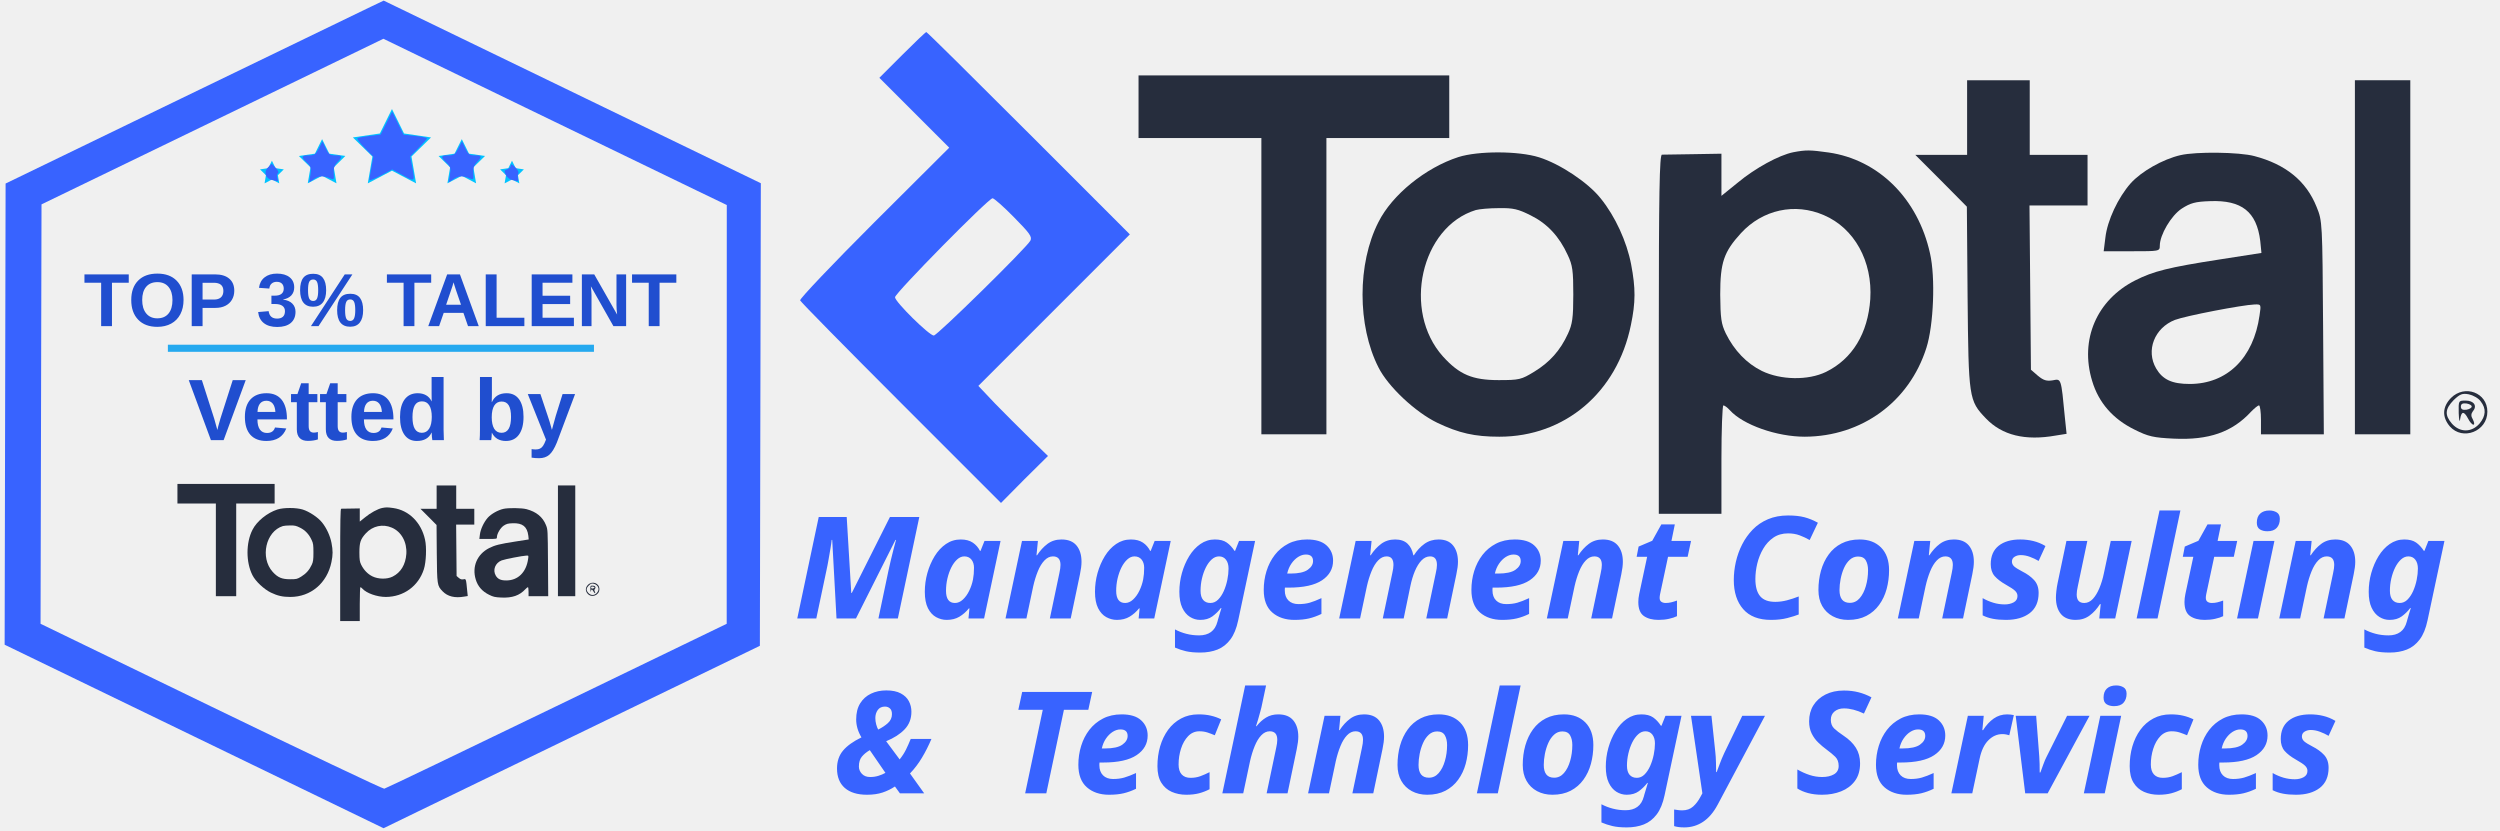
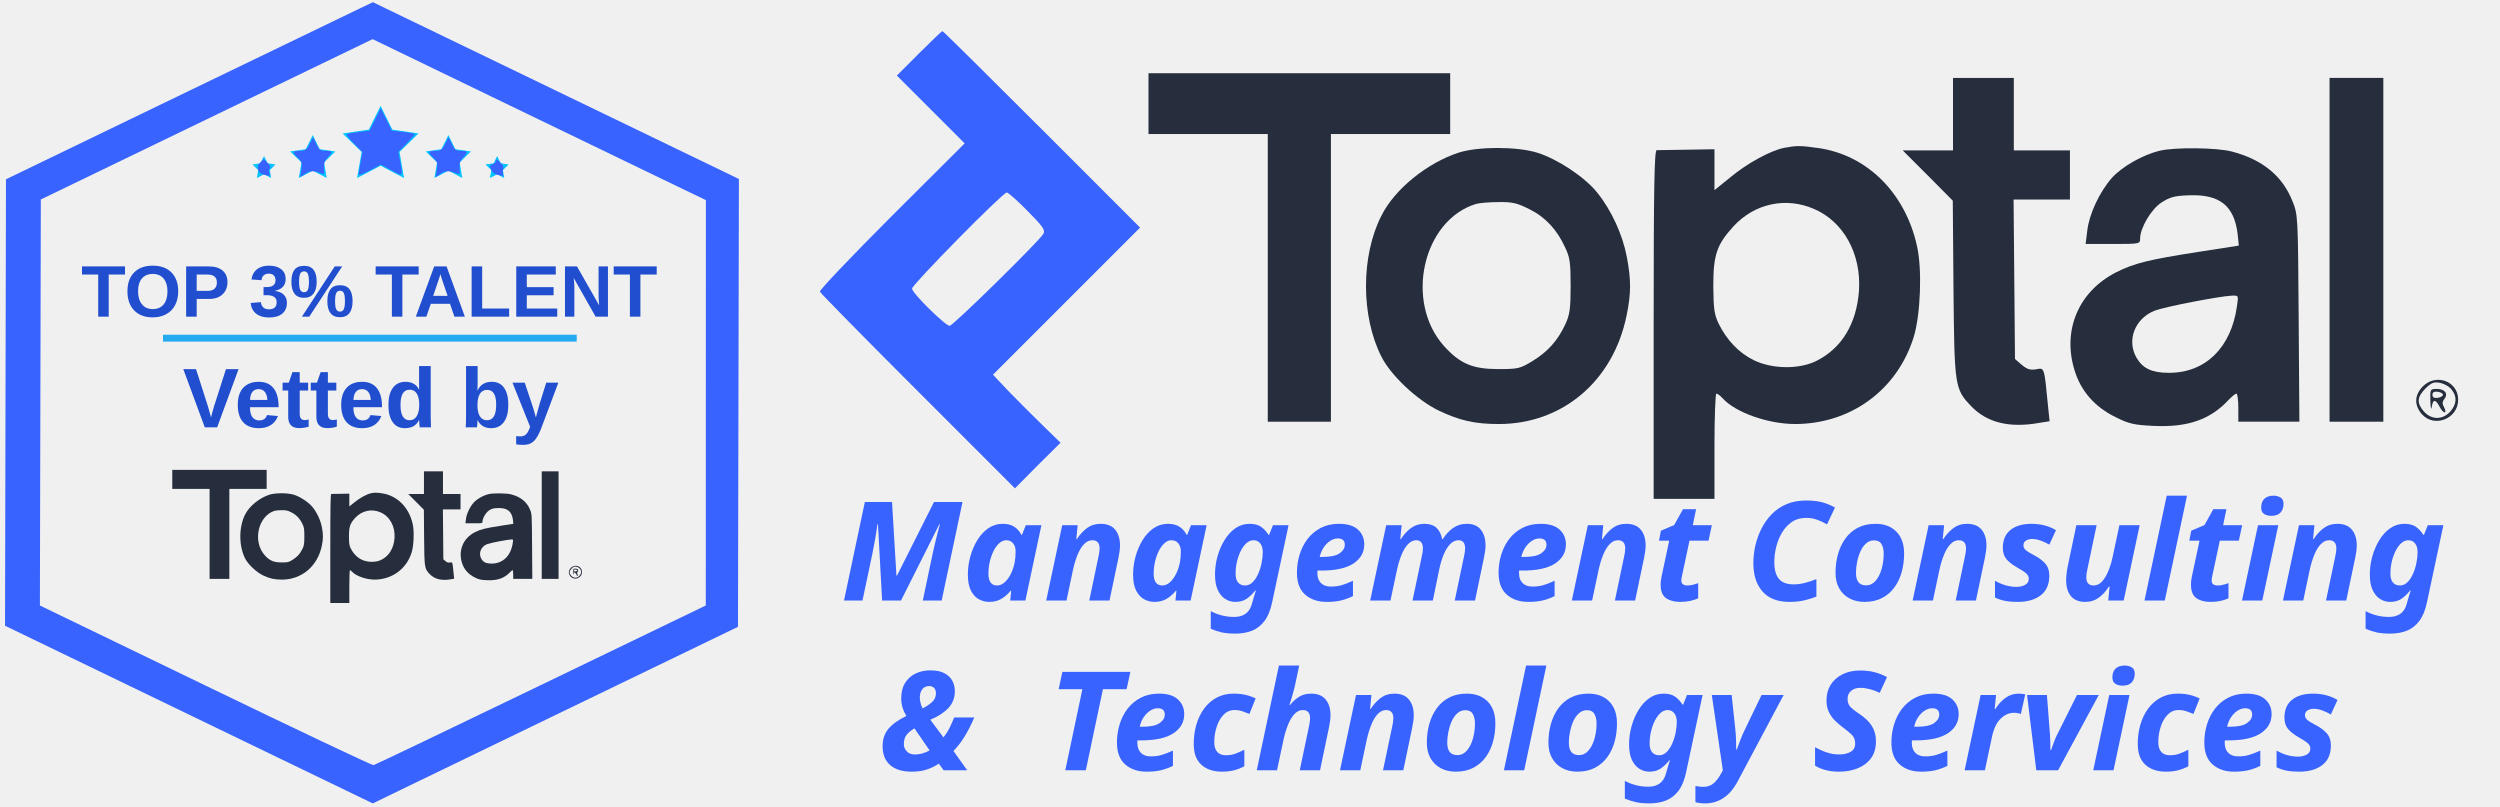
- <svg xmlns="http://www.w3.org/2000/svg" xmlns:xlink="http://www.w3.org/1999/xlink" width="903" height="300" viewBox="0 0 903 300" fill="none" version="1.1" id="svg5">
+ <svg xmlns="http://www.w3.org/2000/svg" xmlns:xlink="http://www.w3.org/1999/xlink" width="930" height="300" viewBox="0 0 930 300" fill="none" version="1.1" id="svg5">
  <defs id="defs12" />
-   <path d="m 325.89,19.845 -8.265,8.265 12.615,12.615 12.615,12.615 -27.144,27.057 c -14.877,14.877 -26.883,27.492 -26.709,28.101 0.174,0.522 16.617,17.226 36.453,37.062 l 36.105,36.105 8.439,-8.526 8.526,-8.439 -6.525,-6.351 c -3.567,-3.48 -9.222,-9.135 -12.615,-12.615 L 353.382,139.383 380.7,112.065 408.105,84.66 371.565,48.12 C 351.468,28.023 334.851,11.58 334.59,11.58 c -0.261,0 -4.176,3.741 -8.7,8.265 z m 40.368,58.638 c 5.742,5.829 6.612,7.047 5.916,8.439 -1.479,2.697 -33.669,34.278 -34.887,34.278 -1.653,0 -14.007,-12.18 -14.007,-13.833 0,-1.479 33.756,-35.757 35.235,-35.757 0.522,0 4.002,3.045 7.743,6.873 z" fill="#3863ff" id="path4" style="fill:#3863ff;fill-opacity:1;stroke-width:0.087" />
-   <g id="g2" transform="translate(0,-52)">
-     <path d="m 885.303,195.733 c -3.132,3.219 -3.306,6.873 -0.435,10.266 4.611,5.307 13.572,1.827 13.572,-5.307 0,-6.873 -8.178,-9.918 -13.137,-4.959 z m 10.701,1.218 c 2.088,2.61 1.914,5.307 -0.435,8.091 -2.871,3.219 -7.047,3.219 -9.918,0 -2.697,-3.132 -2.523,-5.307 0.609,-8.526 2.262,-2.175 3.132,-2.523 5.481,-2.088 1.566,0.348 3.48,1.392 4.263,2.523 z" id="path11" style="fill:#262d3d;stroke-width:0.087" />
-     <path d="m 411.24,90.55 v 11.31 h 22.185 22.185 v 53.505 53.505 H 467.355 479.1 V 155.365 101.86 h 22.185 22.185 V 90.55 79.24 H 467.355 411.24 Z" id="path5" style="fill:#262d3d;stroke-width:0.087" />
-     <path d="m 710.52,94.465 v 13.485 h -9.309 -9.396 l 9.309,9.309 9.309,9.396 0.261,32.625 c 0.348,36.54 0.435,37.41 6.612,43.848 5.829,6.09 14.181,8.178 25.317,6.177 l 3.828,-0.609 -0.609,-5.829 c -1.392,-14.529 -1.305,-14.094 -4.437,-13.485 -2.175,0.348 -3.306,0 -5.307,-1.653 l -2.523,-2.175 -0.261,-29.667 -0.261,-29.667 h 10.527 10.44 v -9.135 -9.135 H 743.58 733.14 V 94.465 80.98 h -11.31 -11.31 z" id="path6" style="fill:#262d3d;stroke-width:0.087" />
-     <path d="M 850.59,144.925 V 208.87 H 860.595 870.6 V 144.925 80.98 H 860.595 850.59 Z" id="path7" style="fill:#262d3d;stroke-width:0.087" />
-     <path d="m 647.706,106.993 c -5.133,1.044 -13.746,5.742 -20.01,10.962 l -5.916,4.785 v -7.569 -7.656 l -10.266,0.174 c -5.568,0.087 -10.701,0.174 -11.223,0.174 -0.87,0.087 -1.131,13.659 -1.131,64.902 v 64.815 h 11.31 11.31 v -19.575 c 0,-10.788 0.348,-19.575 0.696,-19.575 0.435,0 1.479,0.783 2.349,1.74 4.785,5.307 16.965,9.57 27.057,9.57 20.619,-0.087 37.758,-12.615 43.935,-32.103 2.61,-8.178 3.306,-25.404 1.305,-34.104 -4.35,-19.749 -18.531,-33.843 -36.627,-36.453 -6.786,-0.957 -8.178,-0.957 -12.789,-0.087 z m 11.049,22.707 c 11.049,4.698 17.661,16.704 16.791,30.363 -0.87,12.354 -6.438,21.576 -16.008,26.274 -6.438,3.132 -16.356,2.958 -23.142,-0.348 -5.481,-2.697 -10.005,-7.395 -13.05,-13.572 -1.653,-3.48 -1.914,-5.394 -2.001,-14.007 0,-11.658 1.305,-15.399 7.482,-22.185 7.83,-8.526 19.488,-11.049 29.928,-6.525 z" id="path8" style="fill:#262d3d;stroke-width:0.087" />
-     <path d="m 526.776,108.733 c -11.832,3.828 -23.925,13.572 -28.884,23.49 -7.656,14.964 -7.656,37.41 0,52.461 3.48,6.96 13.311,16.182 21.228,20.01 7.83,3.741 13.485,5.046 22.446,5.046 23.664,0 42.543,-16.008 47.502,-40.281 1.74,-8.265 1.74,-13.398 0.087,-22.011 -1.566,-8.178 -5.742,-17.313 -10.962,-23.751 -4.611,-5.829 -14.79,-12.528 -22.272,-14.877 -7.482,-2.349 -22.011,-2.349 -29.145,-0.087 z m 26.1,21.054 c 6.003,2.958 10.353,7.656 13.398,14.355 1.74,3.654 2.001,5.655 2.001,14.268 0,8.439 -0.348,10.701 -1.914,14.094 -2.784,6.09 -6.612,10.353 -12.18,13.746 -4.698,2.871 -5.394,3.045 -12.876,3.045 -9.483,0 -14.181,-2.001 -20.097,-8.526 -14.79,-16.443 -8.004,-46.806 11.832,-52.896 1.218,-0.348 4.959,-0.696 8.352,-0.696 5.22,-0.087 6.96,0.348 11.484,2.61 z" id="path9" style="fill:#262d3d;stroke-width:0.087" />
-     <path d="m 787.602,108.037 c -6.438,1.479 -14.181,5.916 -18.009,10.179 -4.524,5.133 -8.439,13.398 -9.135,19.662 l -0.609,4.872 h 10.179 c 9.918,0 10.092,0 10.092,-2.001 0,-3.915 4.089,-10.875 7.917,-13.398 3.132,-2.001 4.785,-2.523 10.266,-2.697 11.397,-0.435 16.791,3.828 18.096,14.355 l 0.435,4.35 -15.051,2.349 c -18.531,2.871 -24.012,4.263 -30.537,7.569 -13.92,7.047 -20.097,21.402 -15.573,36.279 2.349,7.917 7.569,13.833 15.399,17.661 4.872,2.436 6.786,2.871 14.094,3.219 12.615,0.609 21.141,-2.349 27.927,-9.744 1.218,-1.218 2.436,-2.262 2.871,-2.262 0.348,0 0.696,2.349 0.696,5.22 v 5.22 h 11.31 11.397 l -0.261,-38.541 c -0.261,-38.193 -0.261,-38.454 -2.349,-43.587 -3.741,-9.396 -11.223,-15.399 -22.446,-18.357 -5.481,-1.479 -21.141,-1.653 -26.709,-0.348 z m 28.536,57.942 c -2.175,15.399 -11.745,24.708 -25.23,24.708 -6.351,0 -9.744,-1.566 -12.093,-5.568 -3.828,-6.525 -0.609,-14.703 6.786,-17.574 3.915,-1.479 24.273,-5.394 28.71,-5.568 2.436,-0.087 2.436,-0.087 1.827,4.002 z" id="path10" style="fill:#262d3d;stroke-width:0.087" />
-     <path d="m 888.087,201.214 c 0.087,2.523 0.348,3.567 0.522,2.175 0.435,-2.958 1.392,-2.958 2.871,-0.174 0.609,1.218 1.479,2.175 1.914,2.175 0.435,0 0.348,-0.783 -0.174,-1.827 -0.783,-1.305 -0.696,-2.088 0,-3.045 1.653,-1.914 0.348,-3.828 -2.61,-3.828 -2.61,0 -2.61,0 -2.523,4.524 z m 4.698,-2.349 c 0,0.435 -0.87,0.957 -1.914,1.131 -1.392,0.174 -2.001,-0.174 -2.001,-1.131 0,-0.957 0.609,-1.305 2.001,-1.131 1.044,0.174 1.914,0.609 1.914,1.131 z" id="path12" style="fill:#262d3d;stroke-width:0.087" />
-   </g>
+   <a id="a3" xlink:href="https://www.toptal.com/management-consultants/resume/fred-hazan#j7WPOL" target="_blank" xlink:title="Management Consulting" transform="translate(16)">
+     <path d="m 325.89,19.845 -8.265,8.265 12.615,12.615 12.615,12.615 -27.144,27.057 c -14.877,14.877 -26.883,27.492 -26.709,28.101 0.174,0.522 16.617,17.226 36.453,37.062 l 36.105,36.105 8.439,-8.526 8.526,-8.439 -6.525,-6.351 c -3.567,-3.48 -9.222,-9.135 -12.615,-12.615 L 353.382,139.383 380.7,112.065 408.105,84.66 371.565,48.12 C 351.468,28.023 334.851,11.58 334.59,11.58 c -0.261,0 -4.176,3.741 -8.7,8.265 z m 40.368,58.638 c 5.742,5.829 6.612,7.047 5.916,8.439 -1.479,2.697 -33.669,34.278 -34.887,34.278 -1.653,0 -14.007,-12.18 -14.007,-13.833 0,-1.479 33.756,-35.757 35.235,-35.757 0.522,0 4.002,3.045 7.743,6.873 z" fill="#3863ff" id="path4" style="fill:#3863ff;fill-opacity:1;stroke-width:0.087" />
+   </a>
+   <a id="a2" xlink:href="https://www.toptal.com/management-consultants/resume/fred-hazan#j7WPOL" transform="translate(16)" target="_blank" xlink:title="Management Consulting">
+     <g id="g2" transform="translate(0,-52)">
+       <path d="m 885.303,195.733 c -3.132,3.219 -3.306,6.873 -0.435,10.266 4.611,5.307 13.572,1.827 13.572,-5.307 0,-6.873 -8.178,-9.918 -13.137,-4.959 z m 10.701,1.218 c 2.088,2.61 1.914,5.307 -0.435,8.091 -2.871,3.219 -7.047,3.219 -9.918,0 -2.697,-3.132 -2.523,-5.307 0.609,-8.526 2.262,-2.175 3.132,-2.523 5.481,-2.088 1.566,0.348 3.48,1.392 4.263,2.523 z" id="path11" style="fill:#262d3d;stroke-width:0.087" />
+       <path d="m 411.24,90.55 v 11.31 h 22.185 22.185 v 53.505 53.505 H 467.355 479.1 V 155.365 101.86 h 22.185 22.185 V 90.55 79.24 H 467.355 411.24 Z" id="path5" style="fill:#262d3d;stroke-width:0.087" />
+       <path d="m 710.52,94.465 v 13.485 h -9.309 -9.396 l 9.309,9.309 9.309,9.396 0.261,32.625 c 0.348,36.54 0.435,37.41 6.612,43.848 5.829,6.09 14.181,8.178 25.317,6.177 l 3.828,-0.609 -0.609,-5.829 c -1.392,-14.529 -1.305,-14.094 -4.437,-13.485 -2.175,0.348 -3.306,0 -5.307,-1.653 l -2.523,-2.175 -0.261,-29.667 -0.261,-29.667 h 10.527 10.44 v -9.135 -9.135 H 743.58 733.14 V 94.465 80.98 h -11.31 -11.31 z" id="path6" style="fill:#262d3d;stroke-width:0.087" />
+       <path d="M 850.59,144.925 V 208.87 H 860.595 870.6 V 144.925 80.98 H 860.595 850.59 Z" id="path7" style="fill:#262d3d;stroke-width:0.087" />
+       <path d="m 647.706,106.993 c -5.133,1.044 -13.746,5.742 -20.01,10.962 l -5.916,4.785 v -7.569 -7.656 l -10.266,0.174 c -5.568,0.087 -10.701,0.174 -11.223,0.174 -0.87,0.087 -1.131,13.659 -1.131,64.902 v 64.815 h 11.31 11.31 v -19.575 c 0,-10.788 0.348,-19.575 0.696,-19.575 0.435,0 1.479,0.783 2.349,1.74 4.785,5.307 16.965,9.57 27.057,9.57 20.619,-0.087 37.758,-12.615 43.935,-32.103 2.61,-8.178 3.306,-25.404 1.305,-34.104 -4.35,-19.749 -18.531,-33.843 -36.627,-36.453 -6.786,-0.957 -8.178,-0.957 -12.789,-0.087 z m 11.049,22.707 c 11.049,4.698 17.661,16.704 16.791,30.363 -0.87,12.354 -6.438,21.576 -16.008,26.274 -6.438,3.132 -16.356,2.958 -23.142,-0.348 -5.481,-2.697 -10.005,-7.395 -13.05,-13.572 -1.653,-3.48 -1.914,-5.394 -2.001,-14.007 0,-11.658 1.305,-15.399 7.482,-22.185 7.83,-8.526 19.488,-11.049 29.928,-6.525 z" id="path8" style="fill:#262d3d;stroke-width:0.087" />
+       <path d="m 526.776,108.733 c -11.832,3.828 -23.925,13.572 -28.884,23.49 -7.656,14.964 -7.656,37.41 0,52.461 3.48,6.96 13.311,16.182 21.228,20.01 7.83,3.741 13.485,5.046 22.446,5.046 23.664,0 42.543,-16.008 47.502,-40.281 1.74,-8.265 1.74,-13.398 0.087,-22.011 -1.566,-8.178 -5.742,-17.313 -10.962,-23.751 -4.611,-5.829 -14.79,-12.528 -22.272,-14.877 -7.482,-2.349 -22.011,-2.349 -29.145,-0.087 z m 26.1,21.054 c 6.003,2.958 10.353,7.656 13.398,14.355 1.74,3.654 2.001,5.655 2.001,14.268 0,8.439 -0.348,10.701 -1.914,14.094 -2.784,6.09 -6.612,10.353 -12.18,13.746 -4.698,2.871 -5.394,3.045 -12.876,3.045 -9.483,0 -14.181,-2.001 -20.097,-8.526 -14.79,-16.443 -8.004,-46.806 11.832,-52.896 1.218,-0.348 4.959,-0.696 8.352,-0.696 5.22,-0.087 6.96,0.348 11.484,2.61 z" id="path9" style="fill:#262d3d;stroke-width:0.087" />
+       <path d="m 787.602,108.037 c -6.438,1.479 -14.181,5.916 -18.009,10.179 -4.524,5.133 -8.439,13.398 -9.135,19.662 l -0.609,4.872 h 10.179 c 9.918,0 10.092,0 10.092,-2.001 0,-3.915 4.089,-10.875 7.917,-13.398 3.132,-2.001 4.785,-2.523 10.266,-2.697 11.397,-0.435 16.791,3.828 18.096,14.355 l 0.435,4.35 -15.051,2.349 c -18.531,2.871 -24.012,4.263 -30.537,7.569 -13.92,7.047 -20.097,21.402 -15.573,36.279 2.349,7.917 7.569,13.833 15.399,17.661 4.872,2.436 6.786,2.871 14.094,3.219 12.615,0.609 21.141,-2.349 27.927,-9.744 1.218,-1.218 2.436,-2.262 2.871,-2.262 0.348,0 0.696,2.349 0.696,5.22 v 5.22 h 11.31 11.397 l -0.261,-38.541 c -0.261,-38.193 -0.261,-38.454 -2.349,-43.587 -3.741,-9.396 -11.223,-15.399 -22.446,-18.357 -5.481,-1.479 -21.141,-1.653 -26.709,-0.348 z m 28.536,57.942 c -2.175,15.399 -11.745,24.708 -25.23,24.708 -6.351,0 -9.744,-1.566 -12.093,-5.568 -3.828,-6.525 -0.609,-14.703 6.786,-17.574 3.915,-1.479 24.273,-5.394 28.71,-5.568 2.436,-0.087 2.436,-0.087 1.827,4.002 z" id="path10" style="fill:#262d3d;stroke-width:0.087" />
+       <path d="m 888.087,201.214 c 0.087,2.523 0.348,3.567 0.522,2.175 0.435,-2.958 1.392,-2.958 2.871,-0.174 0.609,1.218 1.479,2.175 1.914,2.175 0.435,0 0.348,-0.783 -0.174,-1.827 -0.783,-1.305 -0.696,-2.088 0,-3.045 1.653,-1.914 0.348,-3.828 -2.61,-3.828 -2.61,0 -2.61,0 -2.523,4.524 z m 4.698,-2.349 c 0,0.435 -0.87,0.957 -1.914,1.131 -1.392,0.174 -2.001,-0.174 -2.001,-1.131 0,-0.957 0.609,-1.305 2.001,-1.131 1.044,0.174 1.914,0.609 1.914,1.131 z" id="path12" style="fill:#262d3d;stroke-width:0.087" />
+     </g>
+   </a>
  <g transform="matrix(1.608508,0,0,1.608508,93.91936,39.3834)" id="g1">
    <path d="M 20.85,6.38 26.91,5.49 29.63,0 l 2.71,5.49 6.06,0.89 -4.39,4.28 1.04,6.03 -5.42,-2.85 -5.43,2.85 1.04,-6.03 z m 33.06,7.17 1.85,-0.27 0.82,-1.67 0.83,1.67 1.84,0.27 -1.33,1.31 0.31,1.83 -1.65,-0.87 -1.66,0.87 0.32,-1.83 z m -3.38,-3.01 -3.61,-0.52 -1.61,-3.26 -1.62,3.26 -3.6,0.52 2.6,2.55 -0.61,3.59 3.23,-1.69 3.21,1.69 -0.61,-3.59 z M 5.34,13.55 3.49,13.28 2.67,11.61 1.84,13.28 0,13.55 1.33,14.86 1.02,16.69 2.67,15.82 4.32,16.69 4.01,14.86 Z m 3.38,-3.01 3.61,-0.52 1.61,-3.26 1.61,3.26 3.61,0.52 -2.6,2.55 0.61,3.59 -3.23,-1.69 -3.22,1.69 0.62,-3.59 z" fill="#00c3ff" id="path1" />
  </g>
  <text x="137.386" y="117.794" text-anchor="middle" fill="#204ecf" font-family="Arial, sans-serif" font-weight="900" font-size="27.172px" id="text1" style="stroke-width:1.598">TOP 3% TALENT</text>
  <line x1="60.635" y1="125.794" x2="214.539" y2="125.794" stroke="#25a9ef" stroke-width="2.565" id="line1" />
  <text x="137.926" y="158.967" text-anchor="middle" fill="#204ecf" font-family="Arial, sans-serif" font-weight="700" font-size="31.474px" id="text2" style="stroke-width:2.098">Vetted by</text>
  <g id="g2-7" transform="matrix(0.3128197,0,0,0.3128197,-64.5543,150.0065)">
    <path d="m 885.303,195.733 c -3.132,3.219 -3.306,6.873 -0.435,10.266 4.611,5.307 13.572,1.827 13.572,-5.307 0,-6.873 -8.178,-9.918 -13.137,-4.959 z m 10.701,1.218 c 2.088,2.61 1.914,5.307 -0.435,8.091 -2.871,3.219 -7.047,3.219 -9.918,0 -2.697,-3.132 -2.523,-5.307 0.609,-8.526 2.262,-2.175 3.132,-2.523 5.481,-2.088 1.566,0.348 3.48,1.392 4.263,2.523 z" id="path11-1" style="fill:#262d3d;stroke-width:0.087" />
    <path d="m 411.24,90.55 v 11.31 h 22.185 22.185 v 53.505 53.505 H 467.355 479.1 V 155.365 101.86 h 22.185 22.185 V 90.55 79.24 H 467.355 411.24 Z" id="path5-1" style="fill:#262d3d;stroke-width:0.087" />
    <path d="m 710.52,94.465 v 13.485 h -9.309 -9.396 l 9.309,9.309 9.309,9.396 0.261,32.625 c 0.348,36.54 0.435,37.41 6.612,43.848 5.829,6.09 14.181,8.178 25.317,6.177 l 3.828,-0.609 -0.609,-5.829 c -1.392,-14.529 -1.305,-14.094 -4.437,-13.485 -2.175,0.348 -3.306,0 -5.307,-1.653 l -2.523,-2.175 -0.261,-29.667 -0.261,-29.667 h 10.527 10.44 v -9.135 -9.135 H 743.58 733.14 V 94.465 80.98 h -11.31 -11.31 z" id="path6-5" style="fill:#262d3d;stroke-width:0.087" />
    <path d="M 850.59,144.925 V 208.87 H 860.595 870.6 V 144.925 80.98 H 860.595 850.59 Z" id="path7-2" style="fill:#262d3d;stroke-width:0.087" />
    <path d="m 647.706,106.993 c -5.133,1.044 -13.746,5.742 -20.01,10.962 l -5.916,4.785 v -7.569 -7.656 l -10.266,0.174 c -5.568,0.087 -10.701,0.174 -11.223,0.174 -0.87,0.087 -1.131,13.659 -1.131,64.902 v 64.815 h 11.31 11.31 v -19.575 c 0,-10.788 0.348,-19.575 0.696,-19.575 0.435,0 1.479,0.783 2.349,1.74 4.785,5.307 16.965,9.57 27.057,9.57 20.619,-0.087 37.758,-12.615 43.935,-32.103 2.61,-8.178 3.306,-25.404 1.305,-34.104 -4.35,-19.749 -18.531,-33.843 -36.627,-36.453 -6.786,-0.957 -8.178,-0.957 -12.789,-0.087 z m 11.049,22.707 c 11.049,4.698 17.661,16.704 16.791,30.363 -0.87,12.354 -6.438,21.576 -16.008,26.274 -6.438,3.132 -16.356,2.958 -23.142,-0.348 -5.481,-2.697 -10.005,-7.395 -13.05,-13.572 -1.653,-3.48 -1.914,-5.394 -2.001,-14.007 0,-11.658 1.305,-15.399 7.482,-22.185 7.83,-8.526 19.488,-11.049 29.928,-6.525 z" id="path8-7" style="fill:#262d3d;stroke-width:0.087" />
    <path d="m 526.776,108.733 c -11.832,3.828 -23.925,13.572 -28.884,23.49 -7.656,14.964 -7.656,37.41 0,52.461 3.48,6.96 13.311,16.182 21.228,20.01 7.83,3.741 13.485,5.046 22.446,5.046 23.664,0 42.543,-16.008 47.502,-40.281 1.74,-8.265 1.74,-13.398 0.087,-22.011 -1.566,-8.178 -5.742,-17.313 -10.962,-23.751 -4.611,-5.829 -14.79,-12.528 -22.272,-14.877 -7.482,-2.349 -22.011,-2.349 -29.145,-0.087 z m 26.1,21.054 c 6.003,2.958 10.353,7.656 13.398,14.355 1.74,3.654 2.001,5.655 2.001,14.268 0,8.439 -0.348,10.701 -1.914,14.094 -2.784,6.09 -6.612,10.353 -12.18,13.746 -4.698,2.871 -5.394,3.045 -12.876,3.045 -9.483,0 -14.181,-2.001 -20.097,-8.526 -14.79,-16.443 -8.004,-46.806 11.832,-52.896 1.218,-0.348 4.959,-0.696 8.352,-0.696 5.22,-0.087 6.96,0.348 11.484,2.61 z" id="path9-6" style="fill:#262d3d;stroke-width:0.087" />
    <path d="m 787.602,108.037 c -6.438,1.479 -14.181,5.916 -18.009,10.179 -4.524,5.133 -8.439,13.398 -9.135,19.662 l -0.609,4.872 h 10.179 c 9.918,0 10.092,0 10.092,-2.001 0,-3.915 4.089,-10.875 7.917,-13.398 3.132,-2.001 4.785,-2.523 10.266,-2.697 11.397,-0.435 16.791,3.828 18.096,14.355 l 0.435,4.35 -15.051,2.349 c -18.531,2.871 -24.012,4.263 -30.537,7.569 -13.92,7.047 -20.097,21.402 -15.573,36.279 2.349,7.917 7.569,13.833 15.399,17.661 4.872,2.436 6.786,2.871 14.094,3.219 12.615,0.609 21.141,-2.349 27.927,-9.744 1.218,-1.218 2.436,-2.262 2.871,-2.262 0.348,0 0.696,2.349 0.696,5.22 v 5.22 h 11.31 11.397 l -0.261,-38.541 c -0.261,-38.193 -0.261,-38.454 -2.349,-43.587 -3.741,-9.396 -11.223,-15.399 -22.446,-18.357 -5.481,-1.479 -21.141,-1.653 -26.709,-0.348 z m 28.536,57.942 c -2.175,15.399 -11.745,24.708 -25.23,24.708 -6.351,0 -9.744,-1.566 -12.093,-5.568 -3.828,-6.525 -0.609,-14.703 6.786,-17.574 3.915,-1.479 24.273,-5.394 28.71,-5.568 2.436,-0.087 2.436,-0.087 1.827,4.002 z" id="path10-1" style="fill:#262d3d;stroke-width:0.087" />
    <path d="m 888.087,201.214 c 0.087,2.523 0.348,3.567 0.522,2.175 0.435,-2.958 1.392,-2.958 2.871,-0.174 0.609,1.218 1.479,2.175 1.914,2.175 0.435,0 0.348,-0.783 -0.174,-1.827 -0.783,-1.305 -0.696,-2.088 0,-3.045 1.653,-1.914 0.348,-3.828 -2.61,-3.828 -2.61,0 -2.61,0 -2.523,4.524 z m 4.698,-2.349 c 0,0.435 -0.87,0.957 -1.914,1.131 -1.392,0.174 -2.001,-0.174 -2.001,-1.131 0,-0.957 0.609,-1.305 2.001,-1.131 1.044,0.174 1.914,0.609 1.914,1.131 z" id="path12-4" style="fill:#262d3d;stroke-width:0.087" />
  </g>
-   <path style="fill:#3863ff;fill-opacity:1;stroke:#ffffff;stroke-width:0" d="M 70.109,266.013 1.675,232.87 1.848,149.581 2.022,66.292 65.541,35.526 C 100.476,18.604 131.204,3.738 133.825,2.49 l 4.765,-2.27 68.111,32.981 68.111,32.981 -0.173,83.543 -0.173,83.543 -55.454,26.862 c -30.5,14.774 -61.082,29.598 -67.961,32.944 l -12.507,6.082 z m 130.974,-11.001 61.401,-29.702 0.016,-75.627 0.016,-75.627 -11.096,-5.345 C 245.317,65.77 217.41,52.259 189.404,38.684 L 138.484,14.002 76.74,43.91 14.995,73.819 14.822,149.564 14.649,225.309 76.276,255.182 c 33.895,16.43 62.027,29.796 62.516,29.702 0.489,-0.093 28.52,-13.536 62.291,-29.872 z" id="path2" />
+   <a id="a6" xlink:href="https://www.toptal.com/developers/resume/fred-hazan#j7WPOL" target="_blank" xlink:title="Technology Services" transform="matrix(0.999495,0,0,0.9970344,0.2009756,0.6003712)">
+     <path style="fill:#3863ff;fill-opacity:1;stroke:#ffffff;stroke-width:0" d="M 70.109,266.013 1.675,232.87 1.848,149.581 2.022,66.292 65.541,35.526 C 100.476,18.604 131.204,3.738 133.825,2.49 l 4.765,-2.27 68.111,32.981 68.111,32.981 -0.173,83.543 -0.173,83.543 -55.454,26.862 c -30.5,14.774 -61.082,29.598 -67.961,32.944 l -12.507,6.082 z m 130.974,-11.001 61.401,-29.702 0.016,-75.627 0.016,-75.627 -11.096,-5.345 C 245.317,65.77 217.41,52.259 189.404,38.684 L 138.484,14.002 76.74,43.91 14.995,73.819 14.822,149.564 14.649,225.309 76.276,255.182 c 33.895,16.43 62.027,29.796 62.516,29.702 0.489,-0.093 28.52,-13.536 62.291,-29.872 z" id="path2" />
+   </a>
  <path style="fill:#3863ff;fill-opacity:1;stroke:#ffffff;stroke-width:0" d="m 133.406,65.018 c 0,-0.323 0.325,-2.349 0.723,-4.501 l 0.723,-3.913 -3.14,-3.188 c -1.727,-1.753 -2.884,-3.337 -2.571,-3.52 0.313,-0.182 2.315,-0.543 4.449,-0.802 l 3.88,-0.47 2.093,-4.146 2.093,-4.146 2.047,4.156 2.047,4.156 4.245,0.455 c 2.335,0.25 4.245,0.636 4.245,0.857 0,0.221 -1.365,1.788 -3.033,3.482 l -3.033,3.079 0.681,3.588 c 1.066,5.621 1.083,5.605 -3.253,3.24 l -3.933,-2.145 -4.132,2.202 c -2.272,1.211 -4.132,1.938 -4.132,1.614 z" id="path13" />
  <path style="fill:#3863ff;fill-opacity:1;stroke:#ffffff;stroke-width:0" d="m 112.117,63.096 c 0.376,-2.349 0.204,-2.948 -1.234,-4.299 -2.247,-2.111 -2.106,-2.679 0.665,-2.679 2.021,0 2.51,-0.339 3.628,-2.518 l 1.292,-2.518 1.201,2.518 c 1.031,2.162 1.516,2.518 3.429,2.518 2.625,0 2.736,0.38 0.735,2.51 -1.091,1.161 -1.437,2.238 -1.284,4.003 0.183,2.119 0.057,2.351 -1.028,1.897 -2.664,-1.115 -4.187,-1.096 -5.976,0.077 l -1.864,1.221 z" id="path14" />
  <path style="fill:#3863ff;fill-opacity:1;stroke:#ffffff;stroke-width:0" d="m 98.458,65.061 c -2.479,-0.39 -3.388,-2.867 -1.68,-4.574 l 1.344,-1.344 1.473,1.497 c 0.835,0.848 1.187,1.674 0.813,1.905 -0.363,0.224 -0.476,0.987 -0.251,1.695 0.225,0.708 0.313,1.242 0.195,1.187 -0.117,-0.055 -0.969,-0.22 -1.893,-0.365 z" id="path15" />
  <path style="fill:#3863ff;fill-opacity:1;stroke:#ffffff;stroke-width:0" d="m 162.522,63.096 c 0.376,-2.349 0.204,-2.948 -1.234,-4.299 -2.247,-2.111 -2.106,-2.679 0.665,-2.679 2.021,0 2.51,-0.339 3.628,-2.518 l 1.292,-2.518 1.201,2.518 c 1.031,2.162 1.516,2.518 3.429,2.518 2.625,0 2.736,0.38 0.735,2.51 -1.091,1.161 -1.437,2.238 -1.284,4.003 0.183,2.119 0.057,2.351 -1.028,1.897 -2.664,-1.115 -4.187,-1.096 -5.976,0.077 l -1.864,1.221 z" id="path16" />
  <path style="fill:#3863ff;fill-opacity:1;stroke:#ffffff;stroke-width:0" d="" id="path17" />
  <path style="fill:#3863ff;fill-opacity:1;stroke:#ffffff;stroke-width:0" d="m 185.155,65.061 c -0.951,-0.15 -2.013,-0.972 -2.447,-1.894 -0.656,-1.394 -0.583,-1.687 0.504,-2.032 0.699,-0.222 1.271,-0.826 1.271,-1.342 0,-0.645 0.486,-0.474 1.556,0.549 0.856,0.818 1.392,1.791 1.193,2.16 -0.199,0.37 -0.276,1.201 -0.169,1.848 0.106,0.647 0.099,1.131 -0.017,1.075 -0.116,-0.055 -0.966,-0.22 -1.89,-0.365 z" id="path18" />
-   <a id="a5" xlink:href="https://www.toptal.com/management-consultants/resume/fred-hazan#j7WPOL" target="_blank" xlink:role="" xlink:title="Management Consulting">
+   <a id="a5" xlink:href="https://www.toptal.com/management-consultants/resume/fred-hazan#j7WPOL" target="_blank" xlink:role="" xlink:title="Management Consulting" transform="translate(26)">
    <text xml:space="preserve" style="font-style:italic;font-weight:bold;font-size:51.307px;font-family:'Segoe UI';-inkscape-font-specification:'Segoe UI, Bold Italic';writing-mode:lr-tb;direction:ltr;fill:#3863ff;stroke:#ffffff;stroke-width:0" x="286.646" y="223.389" id="text3">
      <tspan id="tspan1" x="286.646" y="223.389" style="stroke-width:0">Management Consulting</tspan>
      <tspan x="286.646" y="287.523" id="tspan3" style="stroke-width:0" />
    </text>
  </a>
-   <a id="a4" xlink:href="https://www.toptal.com/developers/resume/fred-hazan#j7WPOL" xlink:role="" target="_blank" xlink:title="Technology Services">
+   <a id="a4" xlink:href="https://www.toptal.com/developers/resume/fred-hazan#j7WPOL" xlink:role="" target="_blank" xlink:title="Technology Services" transform="translate(26)">
    <text xml:space="preserve" style="font-style:italic;font-weight:bold;font-size:51.281px;font-family:'Segoe UI';-inkscape-font-specification:'Segoe UI, Bold Italic';writing-mode:lr-tb;direction:ltr;fill:#3863ff;stroke:#ffffff;stroke-width:0" x="300.642" y="286.545" id="text4">
      <tspan id="tspan4" x="300.642" y="286.545" style="stroke-width:0">&amp;  Technology Services</tspan>
    </text>
  </a>
</svg>
